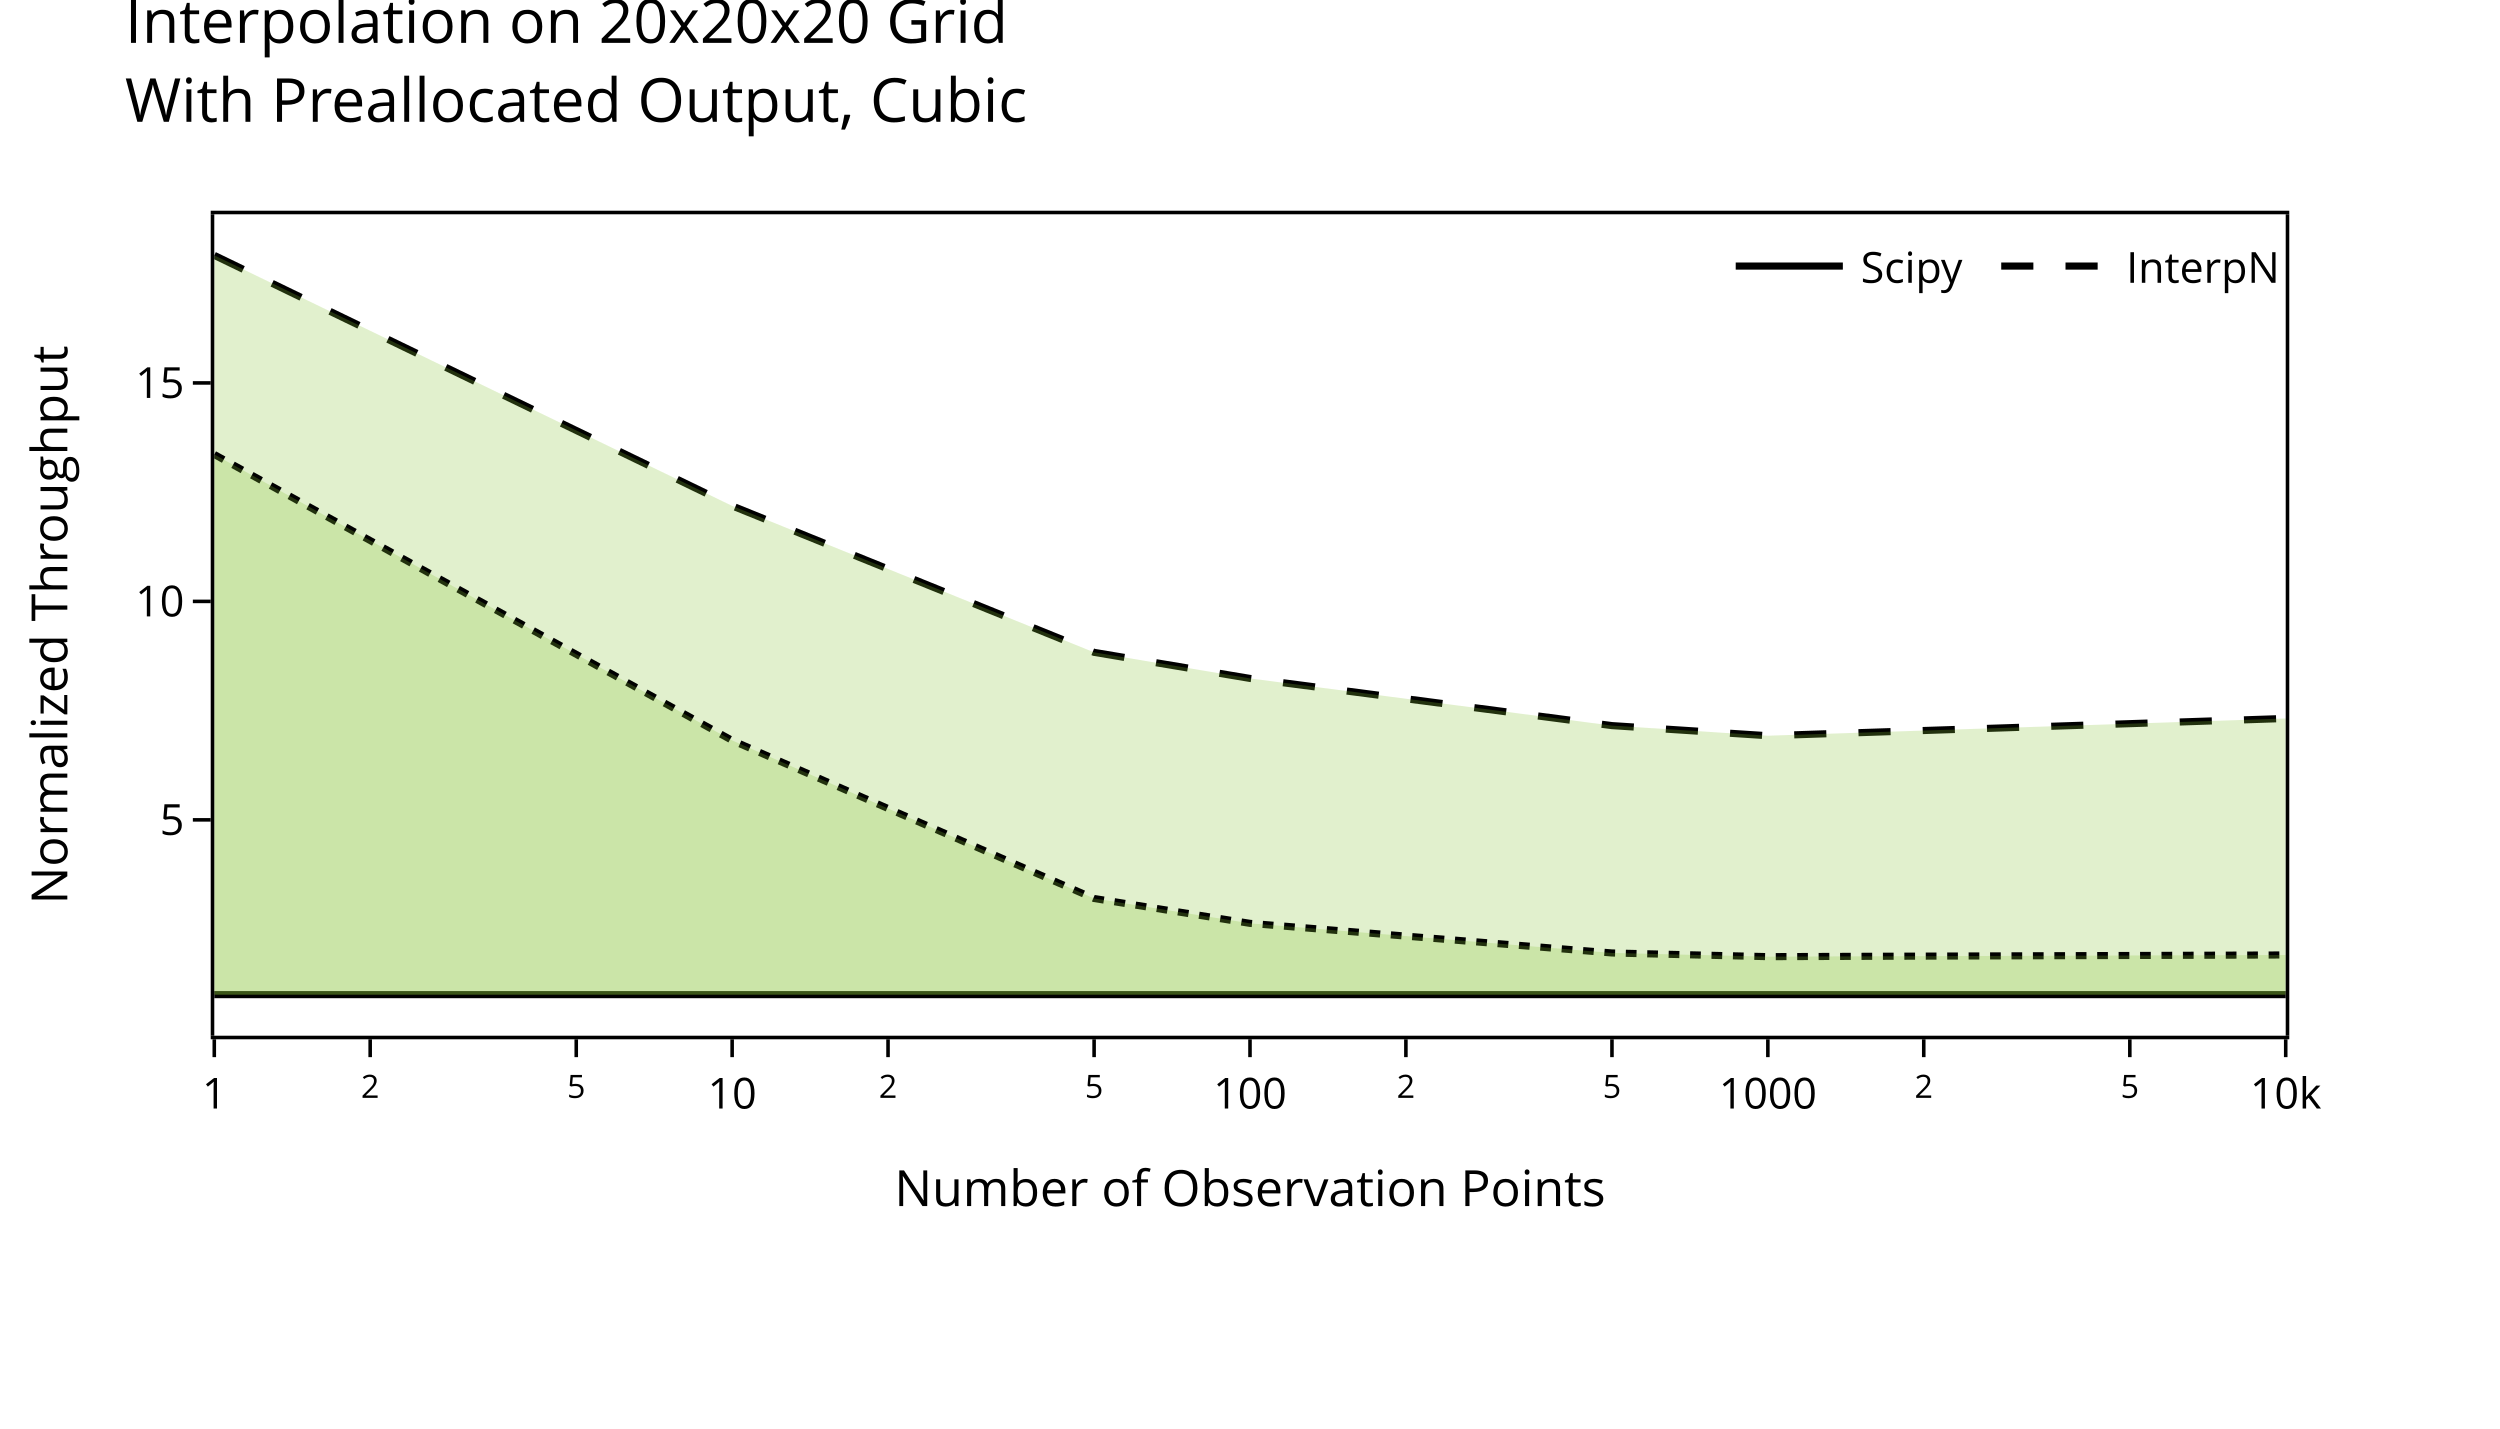
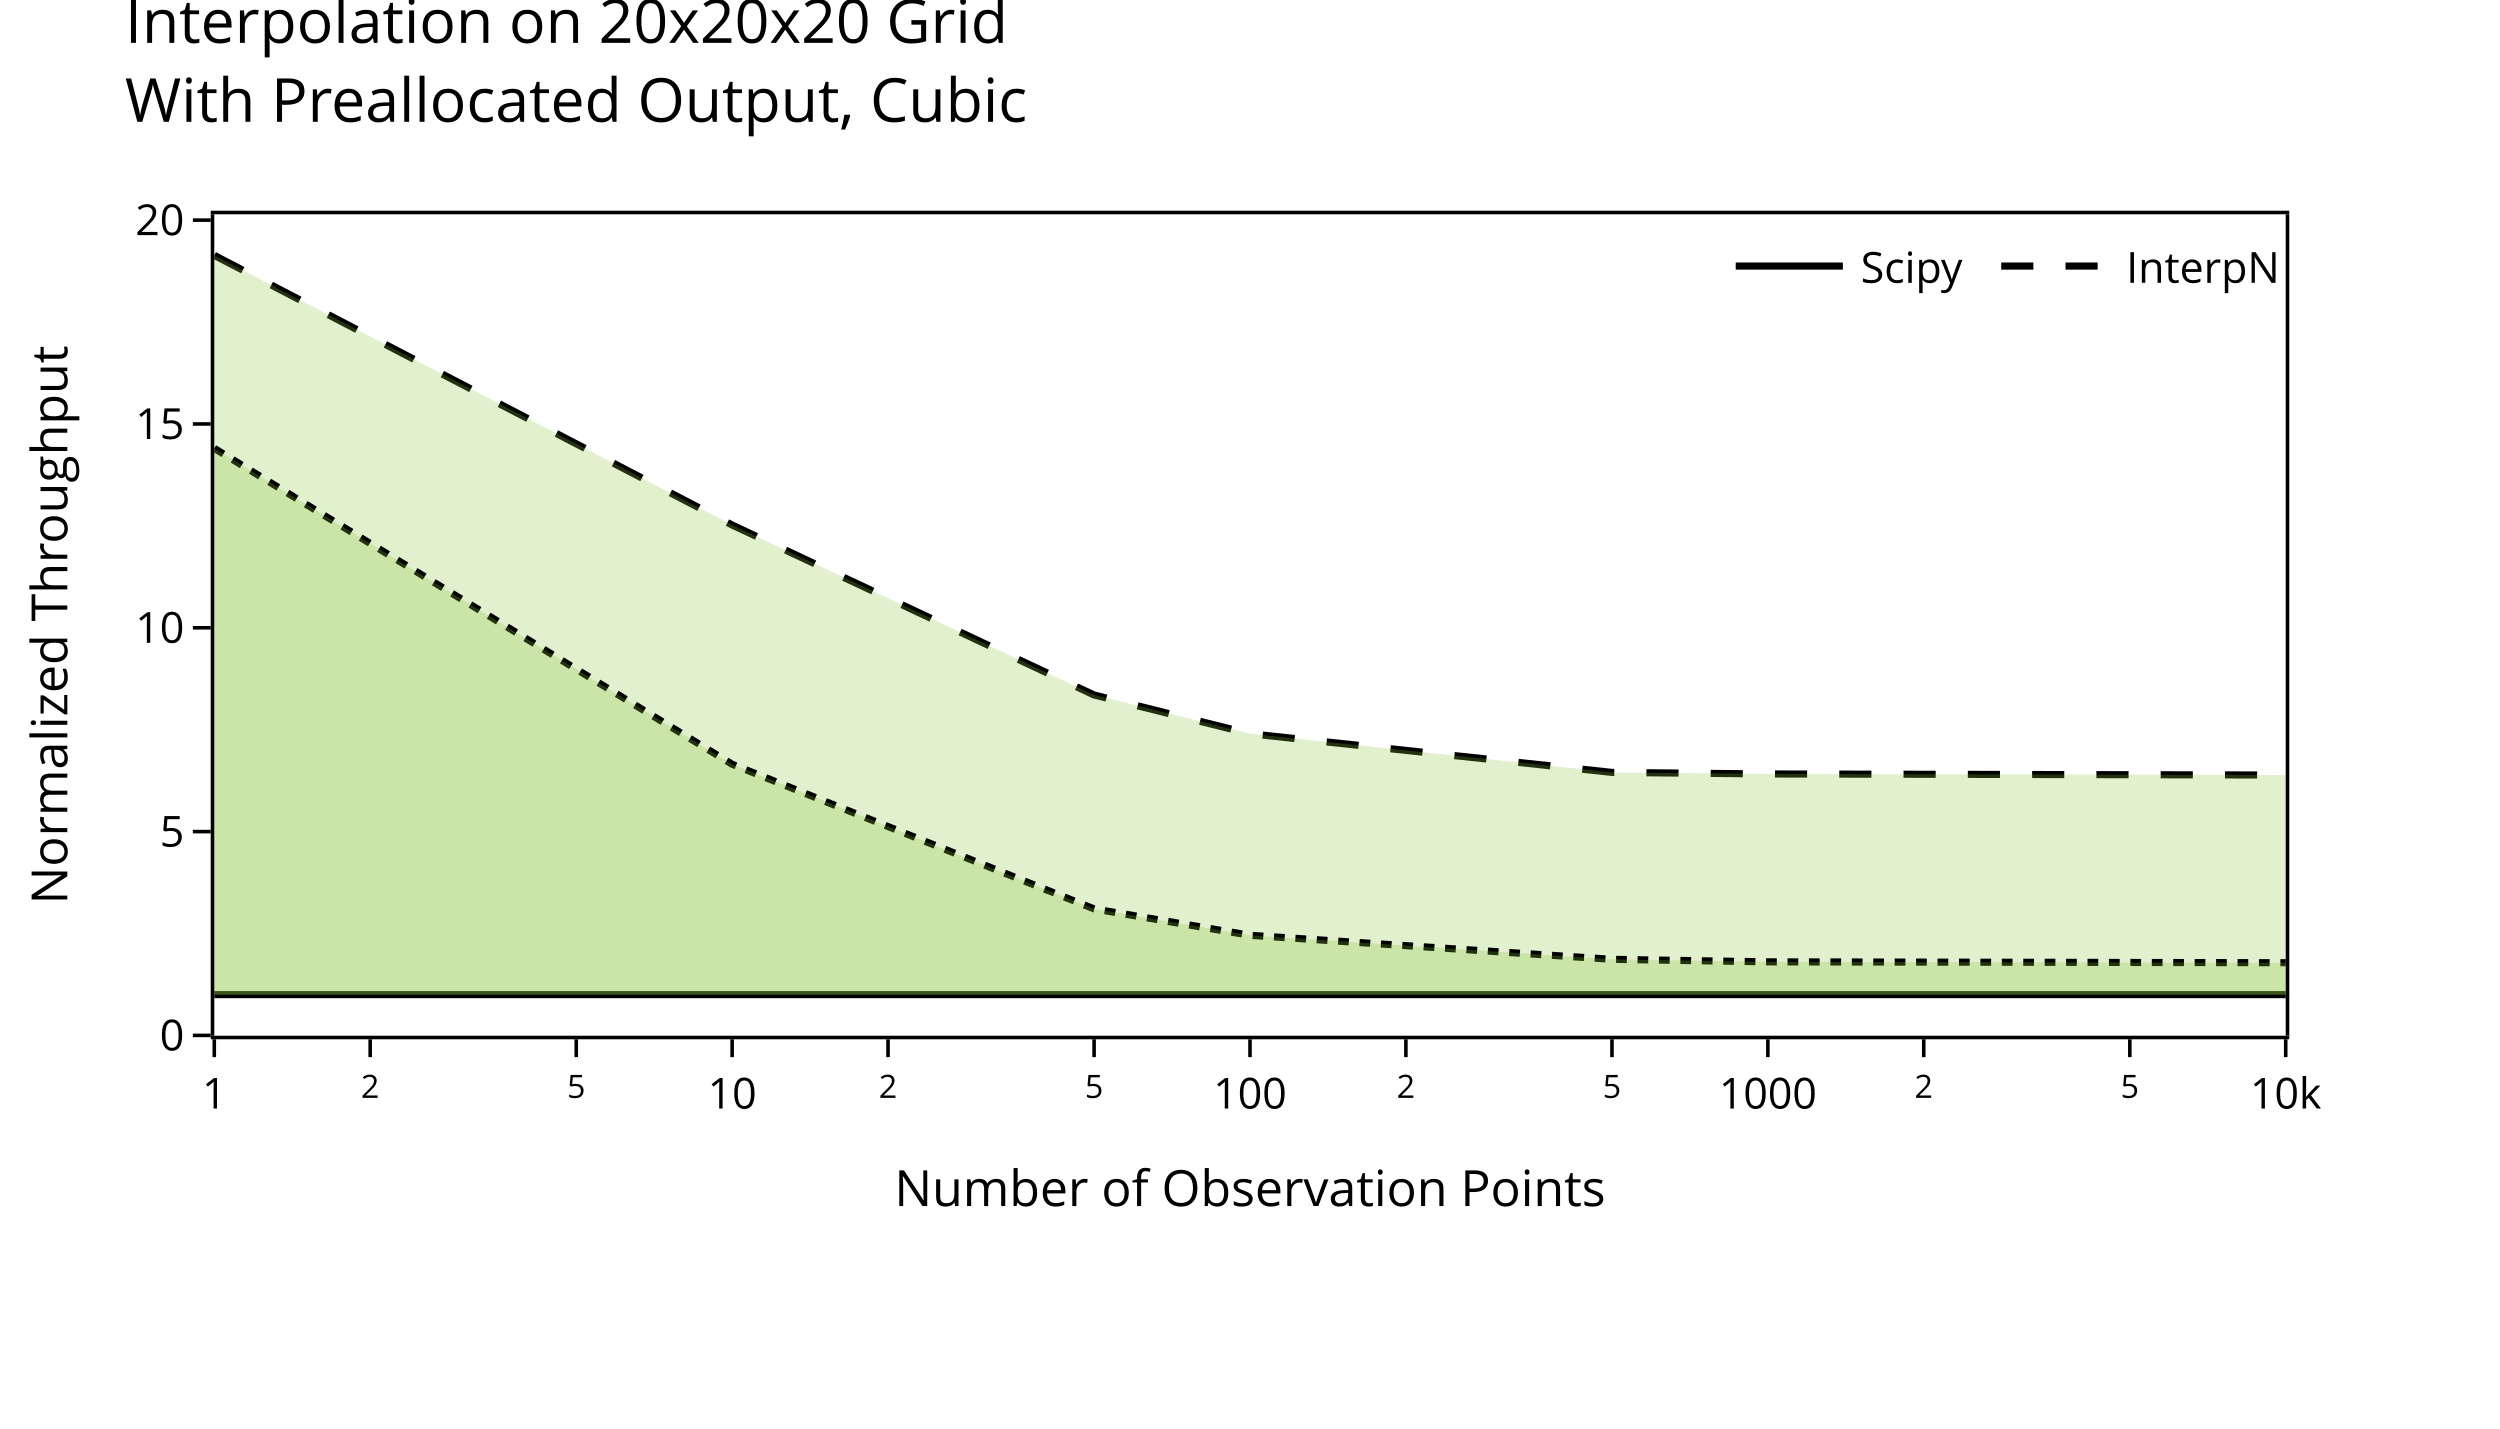
<svg xmlns="http://www.w3.org/2000/svg" class="main-svg" width="700" height="400" style="" viewBox="0 0 700 400">
  <rect x="0" y="0" width="700" height="400" style="fill: rgb(0, 0, 0); fill-opacity: 0;" />
-   <defs id="defs-e92541">
+   <defs id="defs-842107">
    <g class="clips">
-       <clipPath id="clipe92541xyplot" class="plotclip">
+       <clipPath id="clip842107xyplot" class="plotclip">
        <rect width="580" height="230" />
      </clipPath>
-       <clipPath class="axesclip" id="clipe92541x">
+       <clipPath class="axesclip" id="clip842107x">
        <rect x="60" y="0" width="580" height="400" />
      </clipPath>
-       <clipPath class="axesclip" id="clipe92541y">
+       <clipPath class="axesclip" id="clip842107y">
        <rect x="0" y="60" width="700" height="230" />
      </clipPath>
-       <clipPath class="axesclip" id="clipe92541xy">
+       <clipPath class="axesclip" id="clip842107xy">
        <rect x="60" y="60" width="580" height="230" />
      </clipPath>
    </g>
    <g class="gradients" />
    <g class="patterns" />
  </defs>
  <g class="bglayer">
    <rect class="bg" x="60" y="60" width="580" height="230" style="fill: rgb(0, 0, 0); fill-opacity: 0; stroke-width: 0;" />
  </g>
  <g class="layer-below">
    <g class="imagelayer" />
    <g class="shapelayer" />
  </g>
  <g class="cartesianlayer">
    <g class="subplot xy">
      <g class="layer-subplot">
        <g class="shapelayer" />
        <g class="imagelayer" />
      </g>
      <g class="minor-gridlayer">
        <g class="x" />
        <g class="y" />
      </g>
      <g class="gridlayer">
        <g class="x" />
        <g class="y" />
      </g>
      <g class="zerolinelayer" />
      <g class="layer-between">
        <g class="shapelayer" />
        <g class="imagelayer" />
      </g>
      <path class="xlines-below" />
      <path class="ylines-below" />
      <g class="overlines-below" />
      <g class="xaxislayer-below" />
      <g class="yaxislayer-below" />
      <g class="overaxes-below" />
      <g class="overplot">
-         <g class="xy" transform="translate(60,60)" clip-path="url(#clipe92541xyplot)">
+         <g class="xy" transform="translate(60,60)" clip-path="url(#clip842107xyplot)">
          <g class="scatterlayer mlayer">
-             <g class="trace scatter traced71970" style="stroke-miterlimit: 2; opacity: 1;">
+             <g class="trace scatter traced653d8" style="stroke-miterlimit: 2; opacity: 1;">
              <g class="fills" />
              <g class="errorbars" />
              <g class="lines">
                <path class="js-line" d="M0,218.5L580,218.5" style="vector-effect: none; fill: none; stroke: rgb(0, 0, 0); stroke-opacity: 1; stroke-width: 2px; opacity: 1;" />
              </g>
              <g class="points" />
              <g class="text" />
            </g>
-             <g class="trace scatter trace611eac" style="stroke-miterlimit: 2; opacity: 1;">
+             <g class="trace scatter trace76f0de" style="stroke-miterlimit: 2; opacity: 1;">
              <g class="fills" />
              <g class="errorbars" />
              <g class="lines">
-                 <path class="js-line" d="M0,11.5L145,81.65L246.35,122.66L290,129.96L391.35,143.17L435,146L580,141.17" style="vector-effect: none; fill: none; stroke: rgb(0, 0, 0); stroke-opacity: 1; stroke-dasharray: 9px, 9px; stroke-width: 2px; opacity: 1;" />
-               </g>
-               <g class="points" />
-               <g class="text" />
-             </g>
-             <g class="trace scatter trace2dc1a2" style="stroke-miterlimit: 2; opacity: 1;">
+                 <path class="js-line" d="M0,11.5L145,87L246.35,134.6L290,145.45L391.35,156.27L435,156.71L580,157.01" style="vector-effect: none; fill: none; stroke: rgb(0, 0, 0); stroke-opacity: 1; stroke-dasharray: 9px, 9px; stroke-width: 2px; opacity: 1;" />
+               </g>
+               <g class="points" />
+               <g class="text" />
+             </g>
+             <g class="trace scatter trace9d8d02" style="stroke-miterlimit: 2; opacity: 1;">
              <g class="fills">
                <g>
-                   <path class="js-fill" d="M0,11.5L145,81.65L246.35,122.66L290,129.96L391.35,143.17L435,146L580,141.17L580,218.5L435,218.5L0,218.5Z" style="fill: rgb(139, 196, 59); fill-opacity: 0.25; stroke-width: 0;" />
+                   <path class="js-fill" d="M0,11.5L145,87L246.35,134.6L290,145.45L391.35,156.27L435,156.71L580,157.01L580,218.5L435,218.5L0,218.5Z" style="fill: rgb(139, 196, 59); fill-opacity: 0.25; stroke-width: 0;" />
                </g>
              </g>
              <g class="errorbars" />
              <g class="lines">
-                 <path class="js-line" d="M0,11.5L145,81.65L246.35,122.66L290,129.96L391.35,143.17L435,146L580,141.17L580,218.5L435,218.5L0,218.5" style="vector-effect: none; fill: none; stroke: rgb(0, 204, 150); stroke-opacity: 1; stroke-width: 0px; opacity: 1;" />
-               </g>
-               <g class="points" />
-               <g class="text" />
-             </g>
-             <g class="trace scatter trace0f4ad3" style="stroke-miterlimit: 2; opacity: 1;">
+                 <path class="js-line" d="M0,11.5L145,87L246.35,134.6L290,145.45L391.35,156.27L435,156.71L580,157.01L580,218.5L435,218.5L0,218.5" style="vector-effect: none; fill: none; stroke: rgb(0, 204, 150); stroke-opacity: 1; stroke-width: 0px; opacity: 1;" />
+               </g>
+               <g class="points" />
+               <g class="text" />
+             </g>
+             <g class="trace scatter traced977ce" style="stroke-miterlimit: 2; opacity: 1;">
              <g class="fills" />
              <g class="errorbars" />
              <g class="lines">
-                 <path class="js-line" d="M0,67.25L145,147.32L246.35,191.58L290,198.54L391.35,206.83L435,207.86L580,207.39" style="vector-effect: none; fill: none; stroke: rgb(0, 0, 0); stroke-opacity: 1; stroke-dasharray: 3px, 3px; stroke-width: 2px; opacity: 1;" />
-               </g>
-               <g class="points" />
-               <g class="text" />
-             </g>
-             <g class="trace scatter tracec5fd55" style="stroke-miterlimit: 2; opacity: 1;">
+                 <path class="js-line" d="M0,65.54L145,153.99L246.35,194.49L290,201.88L391.35,208.61L435,209.32L580,209.56" style="vector-effect: none; fill: none; stroke: rgb(0, 0, 0); stroke-opacity: 1; stroke-dasharray: 3px, 3px; stroke-width: 2px; opacity: 1;" />
+               </g>
+               <g class="points" />
+               <g class="text" />
+             </g>
+             <g class="trace scatter tracec492bc" style="stroke-miterlimit: 2; opacity: 1;">
              <g class="fills">
                <g>
-                   <path class="js-fill" d="M0,67.25L145,147.32L246.35,191.58L290,198.54L391.35,206.83L435,207.86L580,207.39L580,218.5L435,218.5L0,218.5Z" style="fill: rgb(139, 196, 59); fill-opacity: 0.25; stroke-width: 0;" />
+                   <path class="js-fill" d="M0,65.54L145,153.99L246.35,194.49L290,201.88L391.35,208.61L435,209.32L580,209.56L580,218.5L435,218.5L0,218.5Z" style="fill: rgb(139, 196, 59); fill-opacity: 0.25; stroke-width: 0;" />
                </g>
              </g>
              <g class="errorbars" />
              <g class="lines">
-                 <path class="js-line" d="M0,67.25L145,147.32L246.35,191.58L290,198.54L391.35,206.83L435,207.86L580,207.39L580,218.5L435,218.5L0,218.5" style="vector-effect: none; fill: none; stroke: rgb(255, 161, 90); stroke-opacity: 1; stroke-width: 0px; opacity: 1;" />
+                 <path class="js-line" d="M0,65.54L145,153.99L246.35,194.49L290,201.88L391.35,208.61L435,209.32L580,209.56L580,218.5L435,218.5L0,218.5" style="vector-effect: none; fill: none; stroke: rgb(255, 161, 90); stroke-opacity: 1; stroke-width: 0px; opacity: 1;" />
              </g>
              <g class="points" />
              <g class="text" />
            </g>
          </g>
        </g>
      </g>
      <path class="xlines-above crisp" d="M59,290.5H641M59,59.5H641" style="fill: none; stroke-width: 1px; stroke: rgb(0, 0, 0); stroke-opacity: 1;" />
      <path class="ylines-above crisp" d="M59.5,60V290M640.5,60V290" style="fill: none; stroke-width: 1px; stroke: rgb(0, 0, 0); stroke-opacity: 1;" />
      <g class="overlines-above" />
      <g class="xaxislayer-above">
        <path class="xtick ticks crisp" d="M0,291v5" transform="translate(60,0)" style="stroke: rgb(0, 0, 0); stroke-opacity: 1; stroke-width: 1px;" />
        <path class="xtick ticks crisp" d="M0,291v5" transform="translate(103.65,0)" style="stroke: rgb(0, 0, 0); stroke-opacity: 1; stroke-width: 1px;" />
        <path class="xtick ticks crisp" d="M0,291v5" transform="translate(161.35,0)" style="stroke: rgb(0, 0, 0); stroke-opacity: 1; stroke-width: 1px;" />
        <path class="xtick ticks crisp" d="M0,291v5" transform="translate(205,0)" style="stroke: rgb(0, 0, 0); stroke-opacity: 1; stroke-width: 1px;" />
        <path class="xtick ticks crisp" d="M0,291v5" transform="translate(248.65,0)" style="stroke: rgb(0, 0, 0); stroke-opacity: 1; stroke-width: 1px;" />
        <path class="xtick ticks crisp" d="M0,291v5" transform="translate(306.35,0)" style="stroke: rgb(0, 0, 0); stroke-opacity: 1; stroke-width: 1px;" />
        <path class="xtick ticks crisp" d="M0,291v5" transform="translate(350,0)" style="stroke: rgb(0, 0, 0); stroke-opacity: 1; stroke-width: 1px;" />
        <path class="xtick ticks crisp" d="M0,291v5" transform="translate(393.65,0)" style="stroke: rgb(0, 0, 0); stroke-opacity: 1; stroke-width: 1px;" />
        <path class="xtick ticks crisp" d="M0,291v5" transform="translate(451.35,0)" style="stroke: rgb(0, 0, 0); stroke-opacity: 1; stroke-width: 1px;" />
        <path class="xtick ticks crisp" d="M0,291v5" transform="translate(495,0)" style="stroke: rgb(0, 0, 0); stroke-opacity: 1; stroke-width: 1px;" />
        <path class="xtick ticks crisp" d="M0,291v5" transform="translate(538.65,0)" style="stroke: rgb(0, 0, 0); stroke-opacity: 1; stroke-width: 1px;" />
        <path class="xtick ticks crisp" d="M0,291v5" transform="translate(596.35,0)" style="stroke: rgb(0, 0, 0); stroke-opacity: 1; stroke-width: 1px;" />
        <path class="xtick ticks crisp" d="M0,291v5" transform="translate(640,0)" style="stroke: rgb(0, 0, 0); stroke-opacity: 1; stroke-width: 1px;" />
        <g class="xtick">
          <text text-anchor="middle" x="0" y="310.4" transform="translate(60,0)" style="font-family: 'Open Sans', verdana, arial, sans-serif; font-size: 12px; fill: rgb(0, 0, 0); fill-opacity: 1; white-space: pre; opacity: 1;">1</text>
        </g>
        <g class="xtick">
          <text text-anchor="middle" x="0" y="307.4" style="font-family: 'Open Sans', verdana, arial, sans-serif; font-size: 9px; fill: rgb(0, 0, 0); fill-opacity: 1; white-space: pre; opacity: 1;" transform="translate(103.65,0)">2</text>
        </g>
        <g class="xtick">
          <text text-anchor="middle" x="0" y="307.4" style="font-family: 'Open Sans', verdana, arial, sans-serif; font-size: 9px; fill: rgb(0, 0, 0); fill-opacity: 1; white-space: pre; opacity: 1;" transform="translate(161.35,0)">5</text>
        </g>
        <g class="xtick">
          <text text-anchor="middle" x="0" y="310.4" style="font-family: 'Open Sans', verdana, arial, sans-serif; font-size: 12px; fill: rgb(0, 0, 0); fill-opacity: 1; white-space: pre; opacity: 1;" transform="translate(205,0)">10</text>
        </g>
        <g class="xtick">
          <text text-anchor="middle" x="0" y="307.4" style="font-family: 'Open Sans', verdana, arial, sans-serif; font-size: 9px; fill: rgb(0, 0, 0); fill-opacity: 1; white-space: pre; opacity: 1;" transform="translate(248.65,0)">2</text>
        </g>
        <g class="xtick">
          <text text-anchor="middle" x="0" y="307.4" style="font-family: 'Open Sans', verdana, arial, sans-serif; font-size: 9px; fill: rgb(0, 0, 0); fill-opacity: 1; white-space: pre; opacity: 1;" transform="translate(306.35,0)">5</text>
        </g>
        <g class="xtick">
          <text text-anchor="middle" x="0" y="310.4" style="font-family: 'Open Sans', verdana, arial, sans-serif; font-size: 12px; fill: rgb(0, 0, 0); fill-opacity: 1; white-space: pre; opacity: 1;" transform="translate(350,0)">100</text>
        </g>
        <g class="xtick">
          <text text-anchor="middle" x="0" y="307.4" style="font-family: 'Open Sans', verdana, arial, sans-serif; font-size: 9px; fill: rgb(0, 0, 0); fill-opacity: 1; white-space: pre; opacity: 1;" transform="translate(393.65,0)">2</text>
        </g>
        <g class="xtick">
          <text text-anchor="middle" x="0" y="307.4" style="font-family: 'Open Sans', verdana, arial, sans-serif; font-size: 9px; fill: rgb(0, 0, 0); fill-opacity: 1; white-space: pre; opacity: 1;" transform="translate(451.35,0)">5</text>
        </g>
        <g class="xtick">
          <text text-anchor="middle" x="0" y="310.4" style="font-family: 'Open Sans', verdana, arial, sans-serif; font-size: 12px; fill: rgb(0, 0, 0); fill-opacity: 1; white-space: pre; opacity: 1;" transform="translate(495,0)">1000</text>
        </g>
        <g class="xtick">
          <text text-anchor="middle" x="0" y="307.4" style="font-family: 'Open Sans', verdana, arial, sans-serif; font-size: 9px; fill: rgb(0, 0, 0); fill-opacity: 1; white-space: pre; opacity: 1;" transform="translate(538.65,0)">2</text>
        </g>
        <g class="xtick">
          <text text-anchor="middle" x="0" y="307.4" style="font-family: 'Open Sans', verdana, arial, sans-serif; font-size: 9px; fill: rgb(0, 0, 0); fill-opacity: 1; white-space: pre; opacity: 1;" transform="translate(596.35,0)">5</text>
        </g>
        <g class="xtick">
          <text text-anchor="middle" x="0" y="310.4" style="font-family: 'Open Sans', verdana, arial, sans-serif; font-size: 12px; fill: rgb(0, 0, 0); fill-opacity: 1; white-space: pre; opacity: 1;" transform="translate(640,0)">10k</text>
        </g>
      </g>
      <g class="yaxislayer-above">
-         <path class="ytick ticks crisp" d="M59,0h-5" transform="translate(0,229.56)" style="stroke: rgb(0, 0, 0); stroke-opacity: 1; stroke-width: 1px;" />
-         <path class="ytick ticks crisp" d="M59,0h-5" transform="translate(0,168.39)" style="stroke: rgb(0, 0, 0); stroke-opacity: 1; stroke-width: 1px;" />
-         <path class="ytick ticks crisp" d="M59,0h-5" transform="translate(0,107.22)" style="stroke: rgb(0, 0, 0); stroke-opacity: 1; stroke-width: 1px;" />
-         <g class="ytick">
-           <text text-anchor="end" x="51.6" y="4.2" transform="translate(0,229.56)" style="font-family: 'Open Sans', verdana, arial, sans-serif; font-size: 12px; fill: rgb(0, 0, 0); fill-opacity: 1; white-space: pre; opacity: 1;">5</text>
-         </g>
-         <g class="ytick">
-           <text text-anchor="end" x="51.6" y="4.2" style="font-family: 'Open Sans', verdana, arial, sans-serif; font-size: 12px; fill: rgb(0, 0, 0); fill-opacity: 1; white-space: pre; opacity: 1;" transform="translate(0,168.39)">10</text>
-         </g>
-         <g class="ytick">
-           <text text-anchor="end" x="51.6" y="4.2" style="font-family: 'Open Sans', verdana, arial, sans-serif; font-size: 12px; fill: rgb(0, 0, 0); fill-opacity: 1; white-space: pre; opacity: 1;" transform="translate(0,107.22)">15</text>
+         <path class="ytick ticks crisp" d="M59,0h-5" transform="translate(0,289.91)" style="stroke: rgb(0, 0, 0); stroke-opacity: 1; stroke-width: 1px;" />
+         <path class="ytick ticks crisp" d="M59,0h-5" transform="translate(0,232.85)" style="stroke: rgb(0, 0, 0); stroke-opacity: 1; stroke-width: 1px;" />
+         <path class="ytick ticks crisp" d="M59,0h-5" transform="translate(0,175.78)" style="stroke: rgb(0, 0, 0); stroke-opacity: 1; stroke-width: 1px;" />
+         <path class="ytick ticks crisp" d="M59,0h-5" transform="translate(0,118.71)" style="stroke: rgb(0, 0, 0); stroke-opacity: 1; stroke-width: 1px;" />
+         <path class="ytick ticks crisp" d="M59,0h-5" transform="translate(0,61.64)" style="stroke: rgb(0, 0, 0); stroke-opacity: 1; stroke-width: 1px;" />
+         <g class="ytick">
+           <text text-anchor="end" x="51.6" y="4.2" transform="translate(0,289.91)" style="font-family: 'Open Sans', verdana, arial, sans-serif; font-size: 12px; fill: rgb(0, 0, 0); fill-opacity: 1; white-space: pre; opacity: 1;">0</text>
+         </g>
+         <g class="ytick">
+           <text text-anchor="end" x="51.6" y="4.2" style="font-family: 'Open Sans', verdana, arial, sans-serif; font-size: 12px; fill: rgb(0, 0, 0); fill-opacity: 1; white-space: pre; opacity: 1;" transform="translate(0,232.85)">5</text>
+         </g>
+         <g class="ytick">
+           <text text-anchor="end" x="51.6" y="4.2" style="font-family: 'Open Sans', verdana, arial, sans-serif; font-size: 12px; fill: rgb(0, 0, 0); fill-opacity: 1; white-space: pre; opacity: 1;" transform="translate(0,175.78)">10</text>
+         </g>
+         <g class="ytick">
+           <text text-anchor="end" x="51.6" y="4.2" style="font-family: 'Open Sans', verdana, arial, sans-serif; font-size: 12px; fill: rgb(0, 0, 0); fill-opacity: 1; white-space: pre; opacity: 1;" transform="translate(0,118.71)">15</text>
+         </g>
+         <g class="ytick">
+           <text text-anchor="end" x="51.6" y="4.2" style="font-family: 'Open Sans', verdana, arial, sans-serif; font-size: 12px; fill: rgb(0, 0, 0); fill-opacity: 1; white-space: pre; opacity: 1;" transform="translate(0,61.64)">20</text>
        </g>
      </g>
      <g class="overaxes-above" />
    </g>
  </g>
  <g class="polarlayer" />
  <g class="smithlayer" />
  <g class="ternarylayer" />
  <g class="geolayer" />
  <g class="funnelarealayer" />
  <g class="pielayer" />
  <g class="iciclelayer" />
  <g class="treemaplayer" />
  <g class="sunburstlayer" />
  <g class="glimages" />
-   <defs id="topdefs-e92541">
+   <defs id="topdefs-842107">
    <g class="clips" />
-     <clipPath id="legende92541">
+     <clipPath id="legend842107">
      <rect width="159" height="29" x="0" y="0" />
    </clipPath>
  </defs>
  <g class="layer-above">
    <g class="imagelayer" />
    <g class="shapelayer" />
  </g>
  <g class="infolayer">
    <g class="legend" pointer-events="all" transform="translate(481,60)">
      <rect class="bg" shape-rendering="crispEdges" width="159" height="29" x="0" y="0" style="stroke: rgb(68, 68, 68); stroke-opacity: 1; fill: rgb(0, 0, 0); fill-opacity: 0; stroke-width: 0px;" />
-       <g class="scrollbox" transform="" clip-path="url(#legende92541)">
+       <g class="scrollbox" transform="" clip-path="url(#legend842107)">
        <g class="groups">
          <g class="traces" transform="translate(0,14.5)" style="opacity: 1;">
            <text class="legendtext" text-anchor="start" x="40" y="4.68" style="font-family: 'Open Sans', verdana, arial, sans-serif; font-size: 12px; fill: rgb(0, 0, 0); fill-opacity: 1; white-space: pre;">Scipy</text>
            <g class="layers" style="opacity: 1;">
              <g class="legendfill" />
              <g class="legendlines">
                <path class="js-line" d="M5,0h30" style="fill: none; stroke: rgb(0, 0, 0); stroke-opacity: 1; stroke-width: 2px;" />
              </g>
              <g class="legendsymbols">
                <g class="legendpoints" />
              </g>
            </g>
            <rect class="legendtoggle" x="0" y="-9.5" width="71.844" height="19" style="fill: rgb(0, 0, 0); fill-opacity: 0;" />
          </g>
          <g class="traces" transform="translate(74.34375,14.5)" style="opacity: 1;">
            <text class="legendtext" text-anchor="start" x="40" y="4.68" style="font-family: 'Open Sans', verdana, arial, sans-serif; font-size: 12px; fill: rgb(0, 0, 0); fill-opacity: 1; white-space: pre;">InterpN</text>
            <g class="layers" style="opacity: 1;">
              <g class="legendfill" />
              <g class="legendlines">
                <path class="js-line" d="M5,0h30" style="fill: none; stroke: rgb(0, 0, 0); stroke-opacity: 1; stroke-dasharray: 9px, 9px; stroke-width: 2px;" />
              </g>
              <g class="legendsymbols">
                <g class="legendpoints" />
              </g>
            </g>
            <rect class="legendtoggle" x="0" y="-9.5" width="81.859" height="19" style="fill: rgb(0, 0, 0); fill-opacity: 0;" />
          </g>
        </g>
      </g>
      <rect class="scrollbar" rx="20" ry="3" width="0" height="0" x="0" y="0" style="fill: rgb(128, 139, 164); fill-opacity: 1;" />
    </g>
    <g class="g-gtitle">
      <text class="gtitle" x="35" y="12" text-anchor="start" dy="0.7em" style="opacity: 1; font-family: 'Open Sans', verdana, arial, sans-serif; font-size: 17px; fill: rgb(0, 0, 0); fill-opacity: 1; white-space: pre;">
        <tspan class="line" dy="0em" x="35" y="12">Interpolation on 20x20x20 Grid</tspan>
        <tspan class="line" dy="1.3em" x="35" y="12">With Preallocated Output, Cubic</tspan>
      </text>
    </g>
    <g class="g-xtitle">
      <text class="xtitle" x="350" y="337.706" text-anchor="middle" style="opacity: 1; font-family: 'Open Sans', verdana, arial, sans-serif; font-size: 14px; fill: rgb(0, 0, 0); fill-opacity: 1; white-space: pre;">Number of Observation Points</text>
    </g>
    <g class="g-ytitle">
      <text class="ytitle" transform="rotate(-90,18.85,175)" x="18.85" y="175" text-anchor="middle" style="opacity: 1; font-family: 'Open Sans', verdana, arial, sans-serif; font-size: 14px; fill: rgb(0, 0, 0); fill-opacity: 1; white-space: pre;">Normalized Throughput</text>
    </g>
  </g>
</svg>
